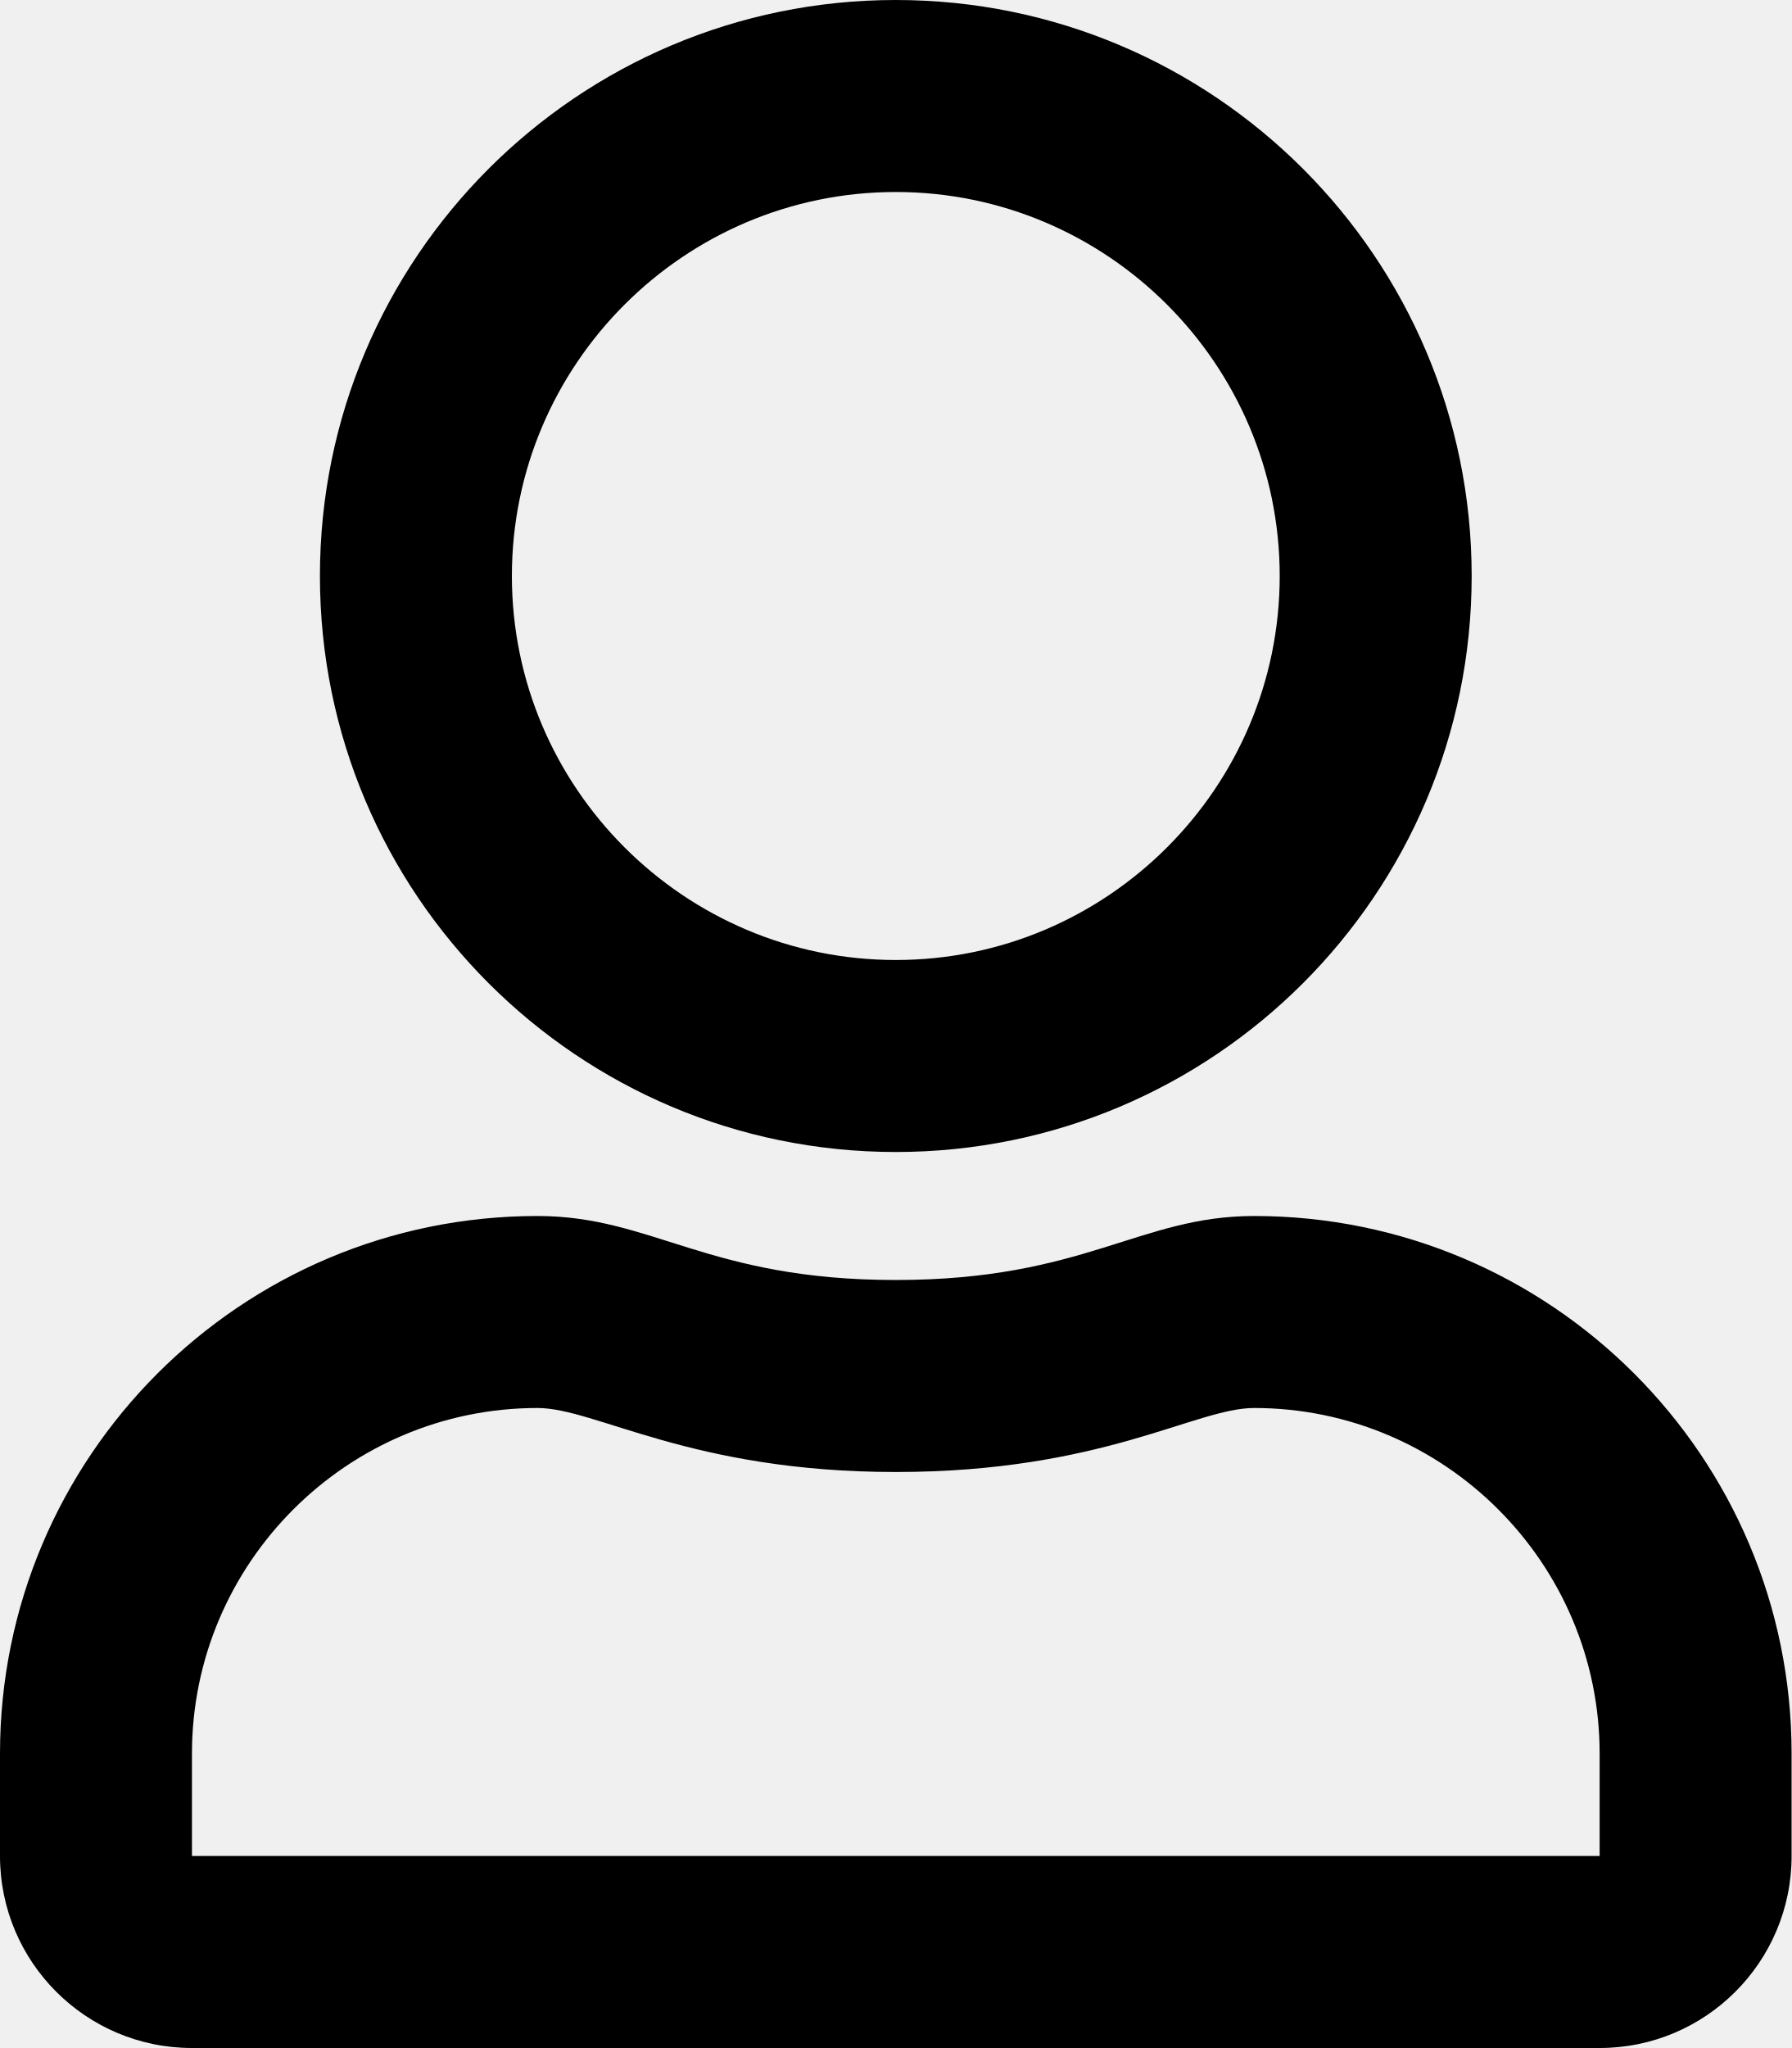
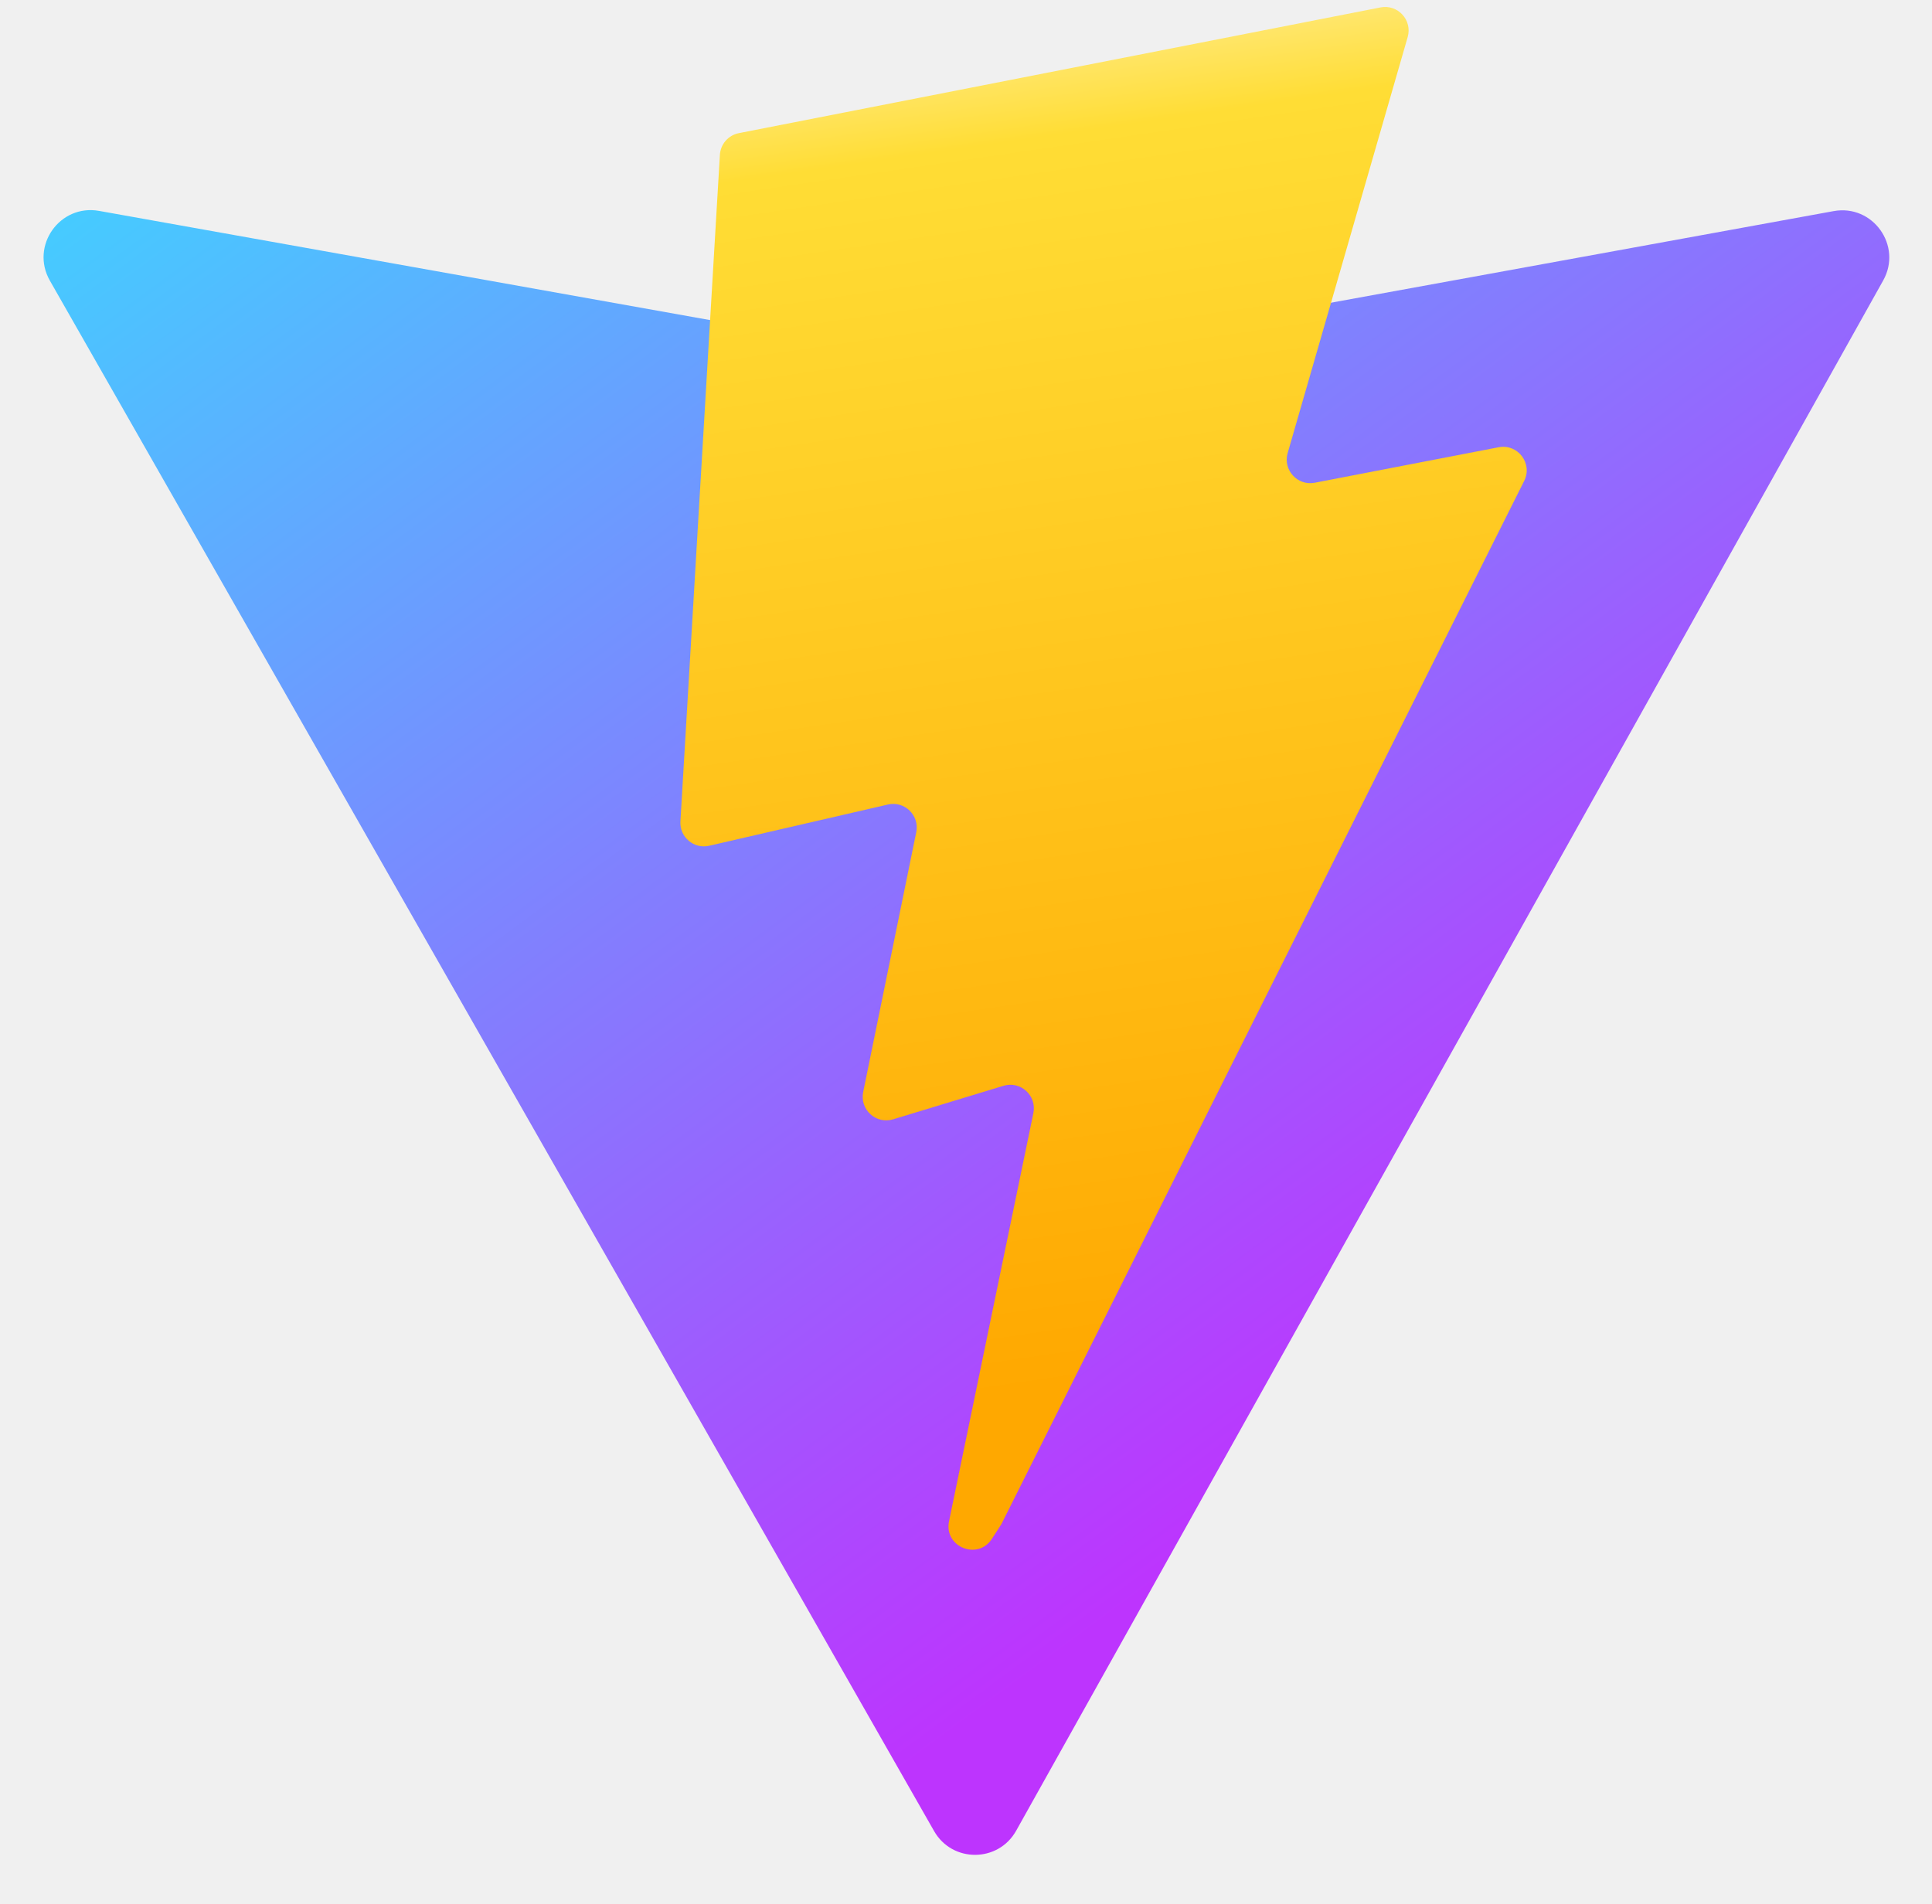
- <svg xmlns="http://www.w3.org/2000/svg" viewBox="0 0 448 512">
-   <path d="M313.6 304c-28.7 0-42.5 16-89.6 16-47.1 0-60.8-16-89.6-16C60.2 304 0 364.2 0 438.4V464c0 26.5 21.5 48 48 48h352c26.5 0 48-21.5 48-48v-25.6c0-74.2-60.2-134.4-134.4-134.4zM400 464H48v-25.6c0-47.6 38.8-86.4 86.4-86.4 14.6 0 38.3 16 89.6 16 51.7 0 74.9-16 89.6-16 47.6 0 86.4 38.8 86.4 86.4V464zM224 288c79.5 0 144-64.5 144-144S303.5 0 224 0 80 64.5 80 144s64.5 144 144 144zm0-240c52.9 0 96 43.1 96 96s-43.1 96-96 96-96-43.1-96-96 43.1-96 96-96z" />
-   <style>
- 		path {
- 			fill: #000000;
- 		}
- 		@media ( prefers-color-scheme: dark ) {
- 			path {
- 				fill: #ffffff;
- 			}
- 		}
- 	</style>
+ <svg xmlns="http://www.w3.org/2000/svg" width="410" height="404" viewBox="0 0 410 404" fill="none">
+   <path d="M399.641 59.525L215.643 388.545C211.844 395.338 202.084 395.378 198.228 388.618L10.582 59.556C6.381 52.19 12.68 43.267 21.028 44.759L205.223 77.682C206.398 77.892 207.601 77.89 208.776 77.676L389.119 44.806C397.439 43.289 403.768 52.143 399.641 59.525Z" fill="url(#paint0_linear)" />
+   <path d="M292.965 1.574L156.801 28.255C154.563 28.694 152.906 30.59 152.771 32.866L144.395 174.33C144.198 177.662 147.258 180.248 150.51 179.498L188.42 170.749C191.967 169.931 195.172 173.055 194.443 176.622L183.18 231.775C182.422 235.487 185.907 238.661 189.532 237.56L212.947 230.446C216.577 229.344 220.065 232.527 219.297 236.242L201.398 322.875C200.278 328.294 207.486 331.249 210.492 326.603L212.5 323.5L323.454 102.072C325.312 98.365 322.108 94.137 318.036 94.923L279.014 102.454C275.347 103.161 272.227 99.746 273.262 96.158L298.731 7.867C299.767 4.273 296.636 0.855 292.965 1.574Z" fill="url(#paint1_linear)" />
+   <defs>
+     <linearGradient id="paint0_linear" x1="6" y1="33" x2="235" y2="344" gradientUnits="userSpaceOnUse">
+       <stop stop-color="#41D1FF" />
+       <stop offset="1" stop-color="#BD34FE" />
+     </linearGradient>
+     <linearGradient id="paint1_linear" x1="194.651" y1="8.818" x2="236.076" y2="292.989" gradientUnits="userSpaceOnUse">
+       <stop stop-color="#FFEA83" />
+       <stop offset="0.083" stop-color="#FFDD35" />
+       <stop offset="1" stop-color="#FFA800" />
+     </linearGradient>
+   </defs>
</svg>
